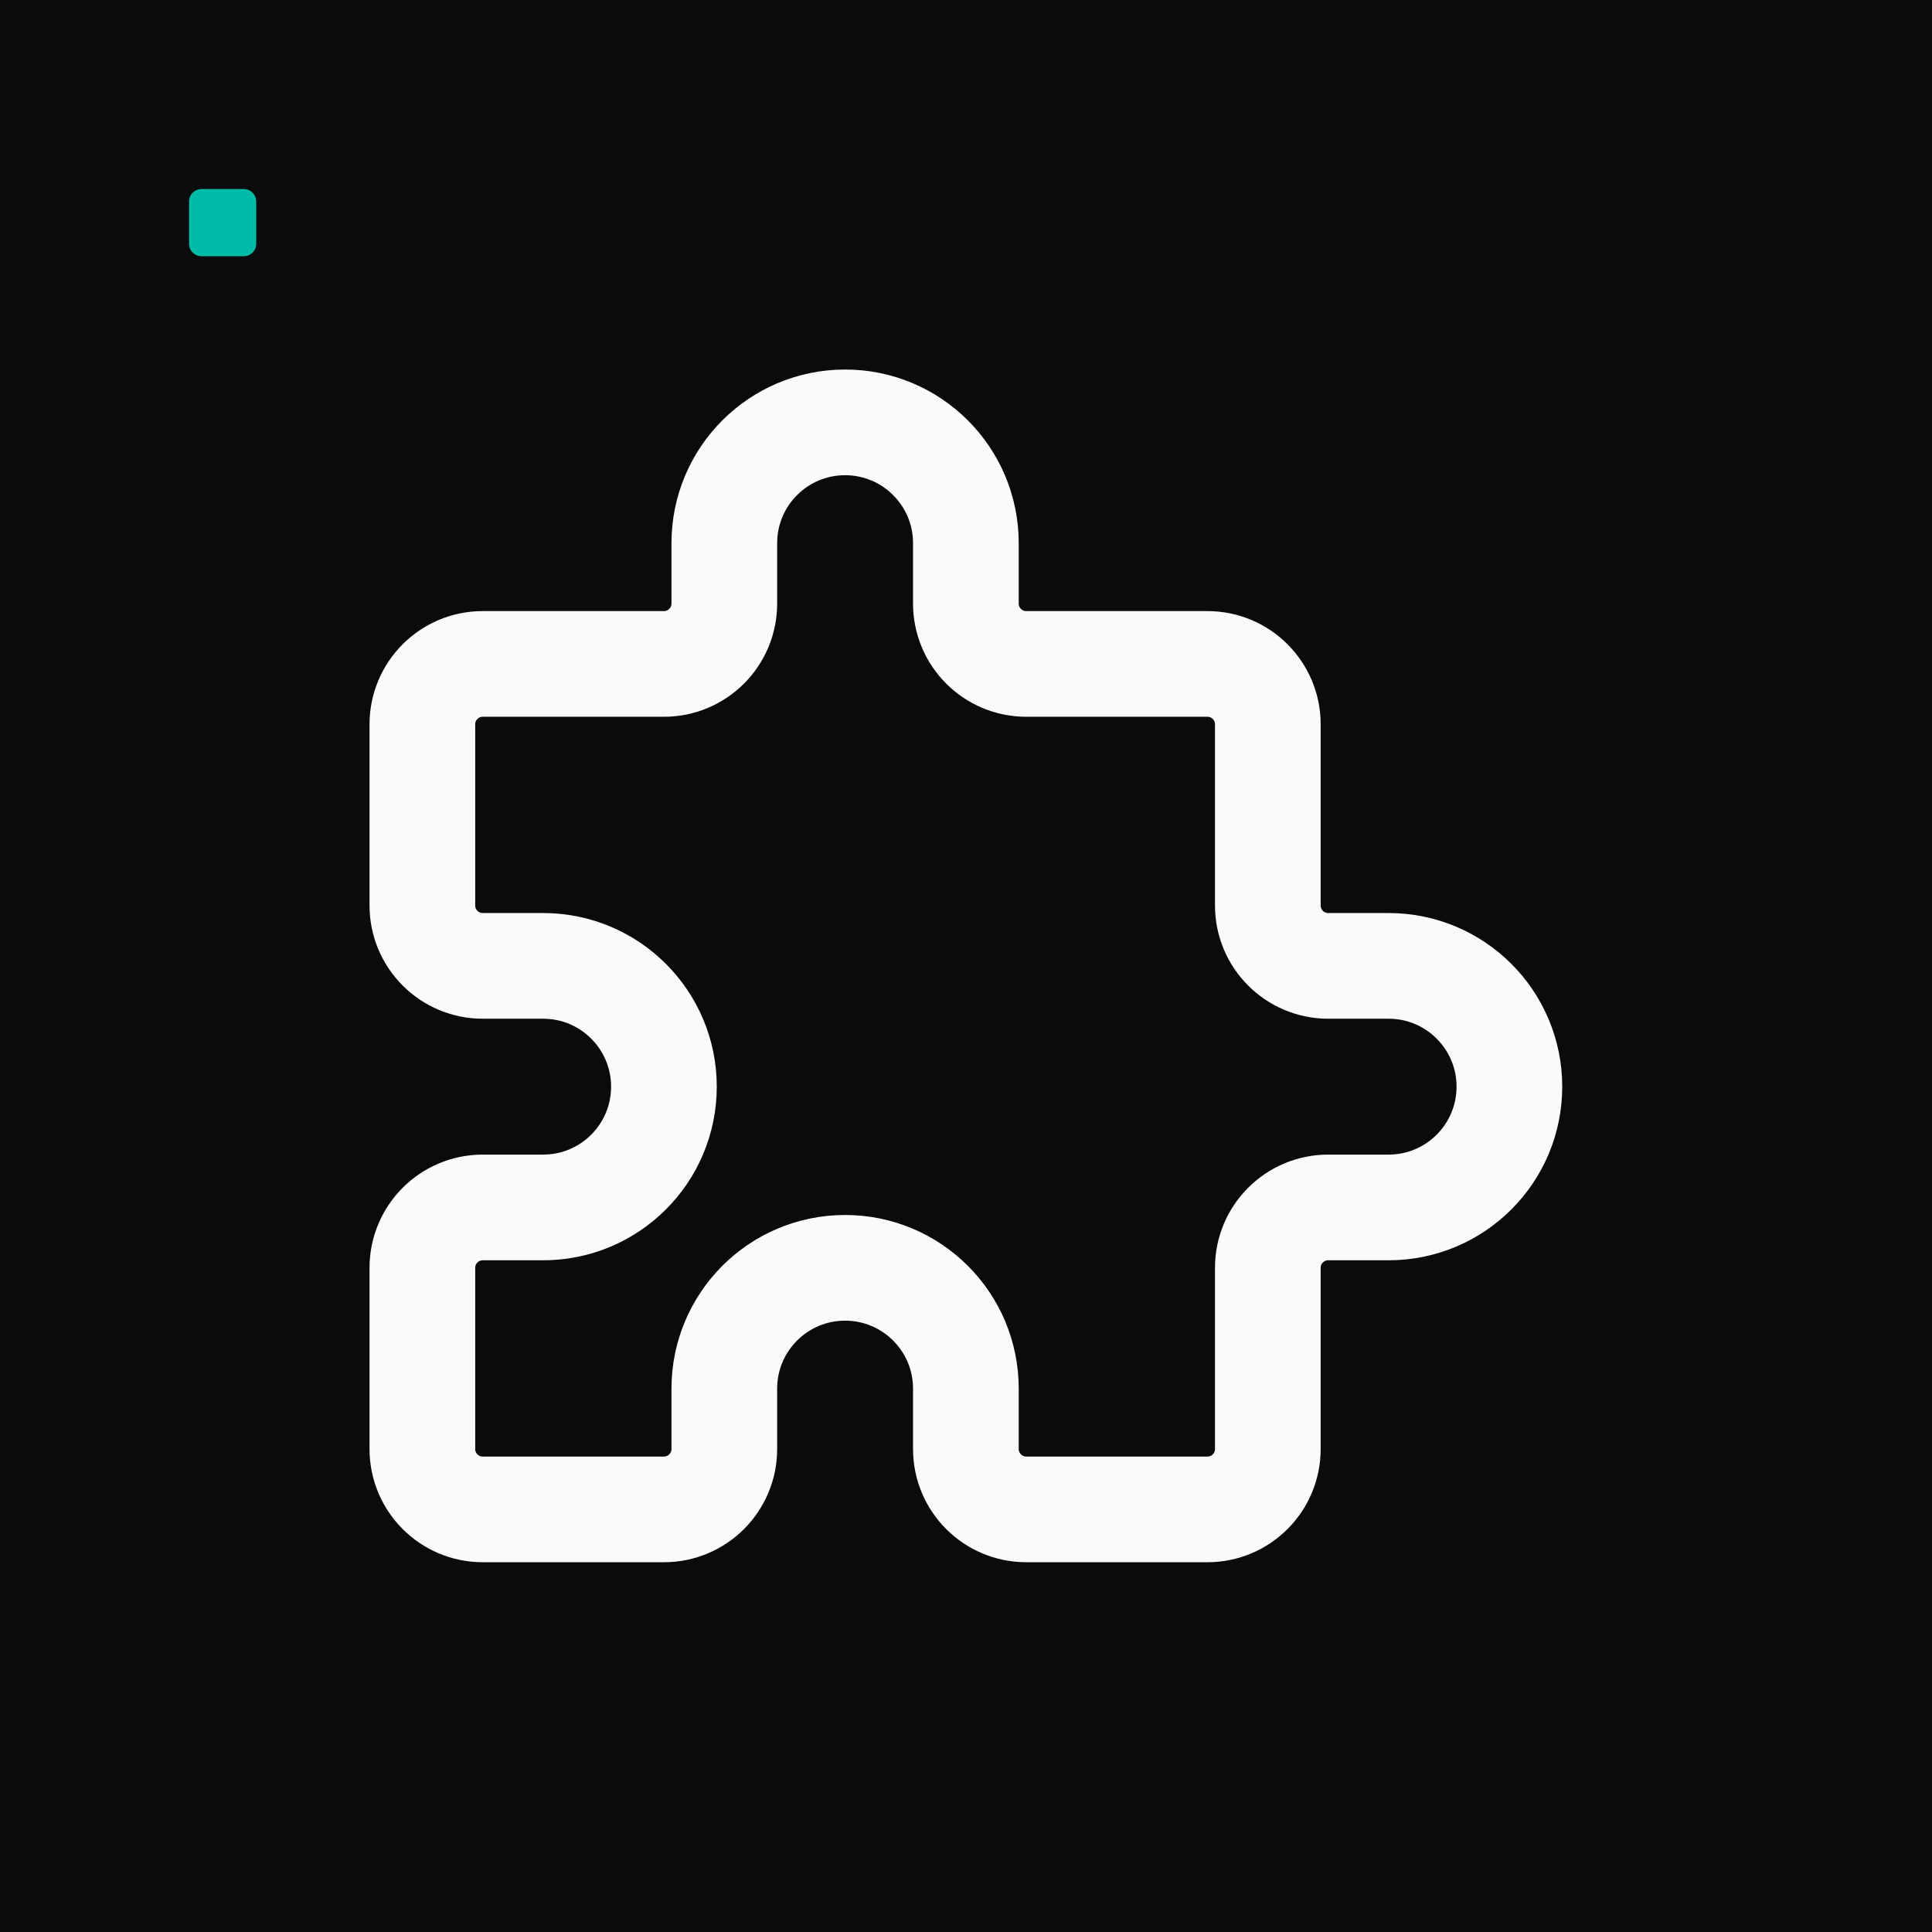
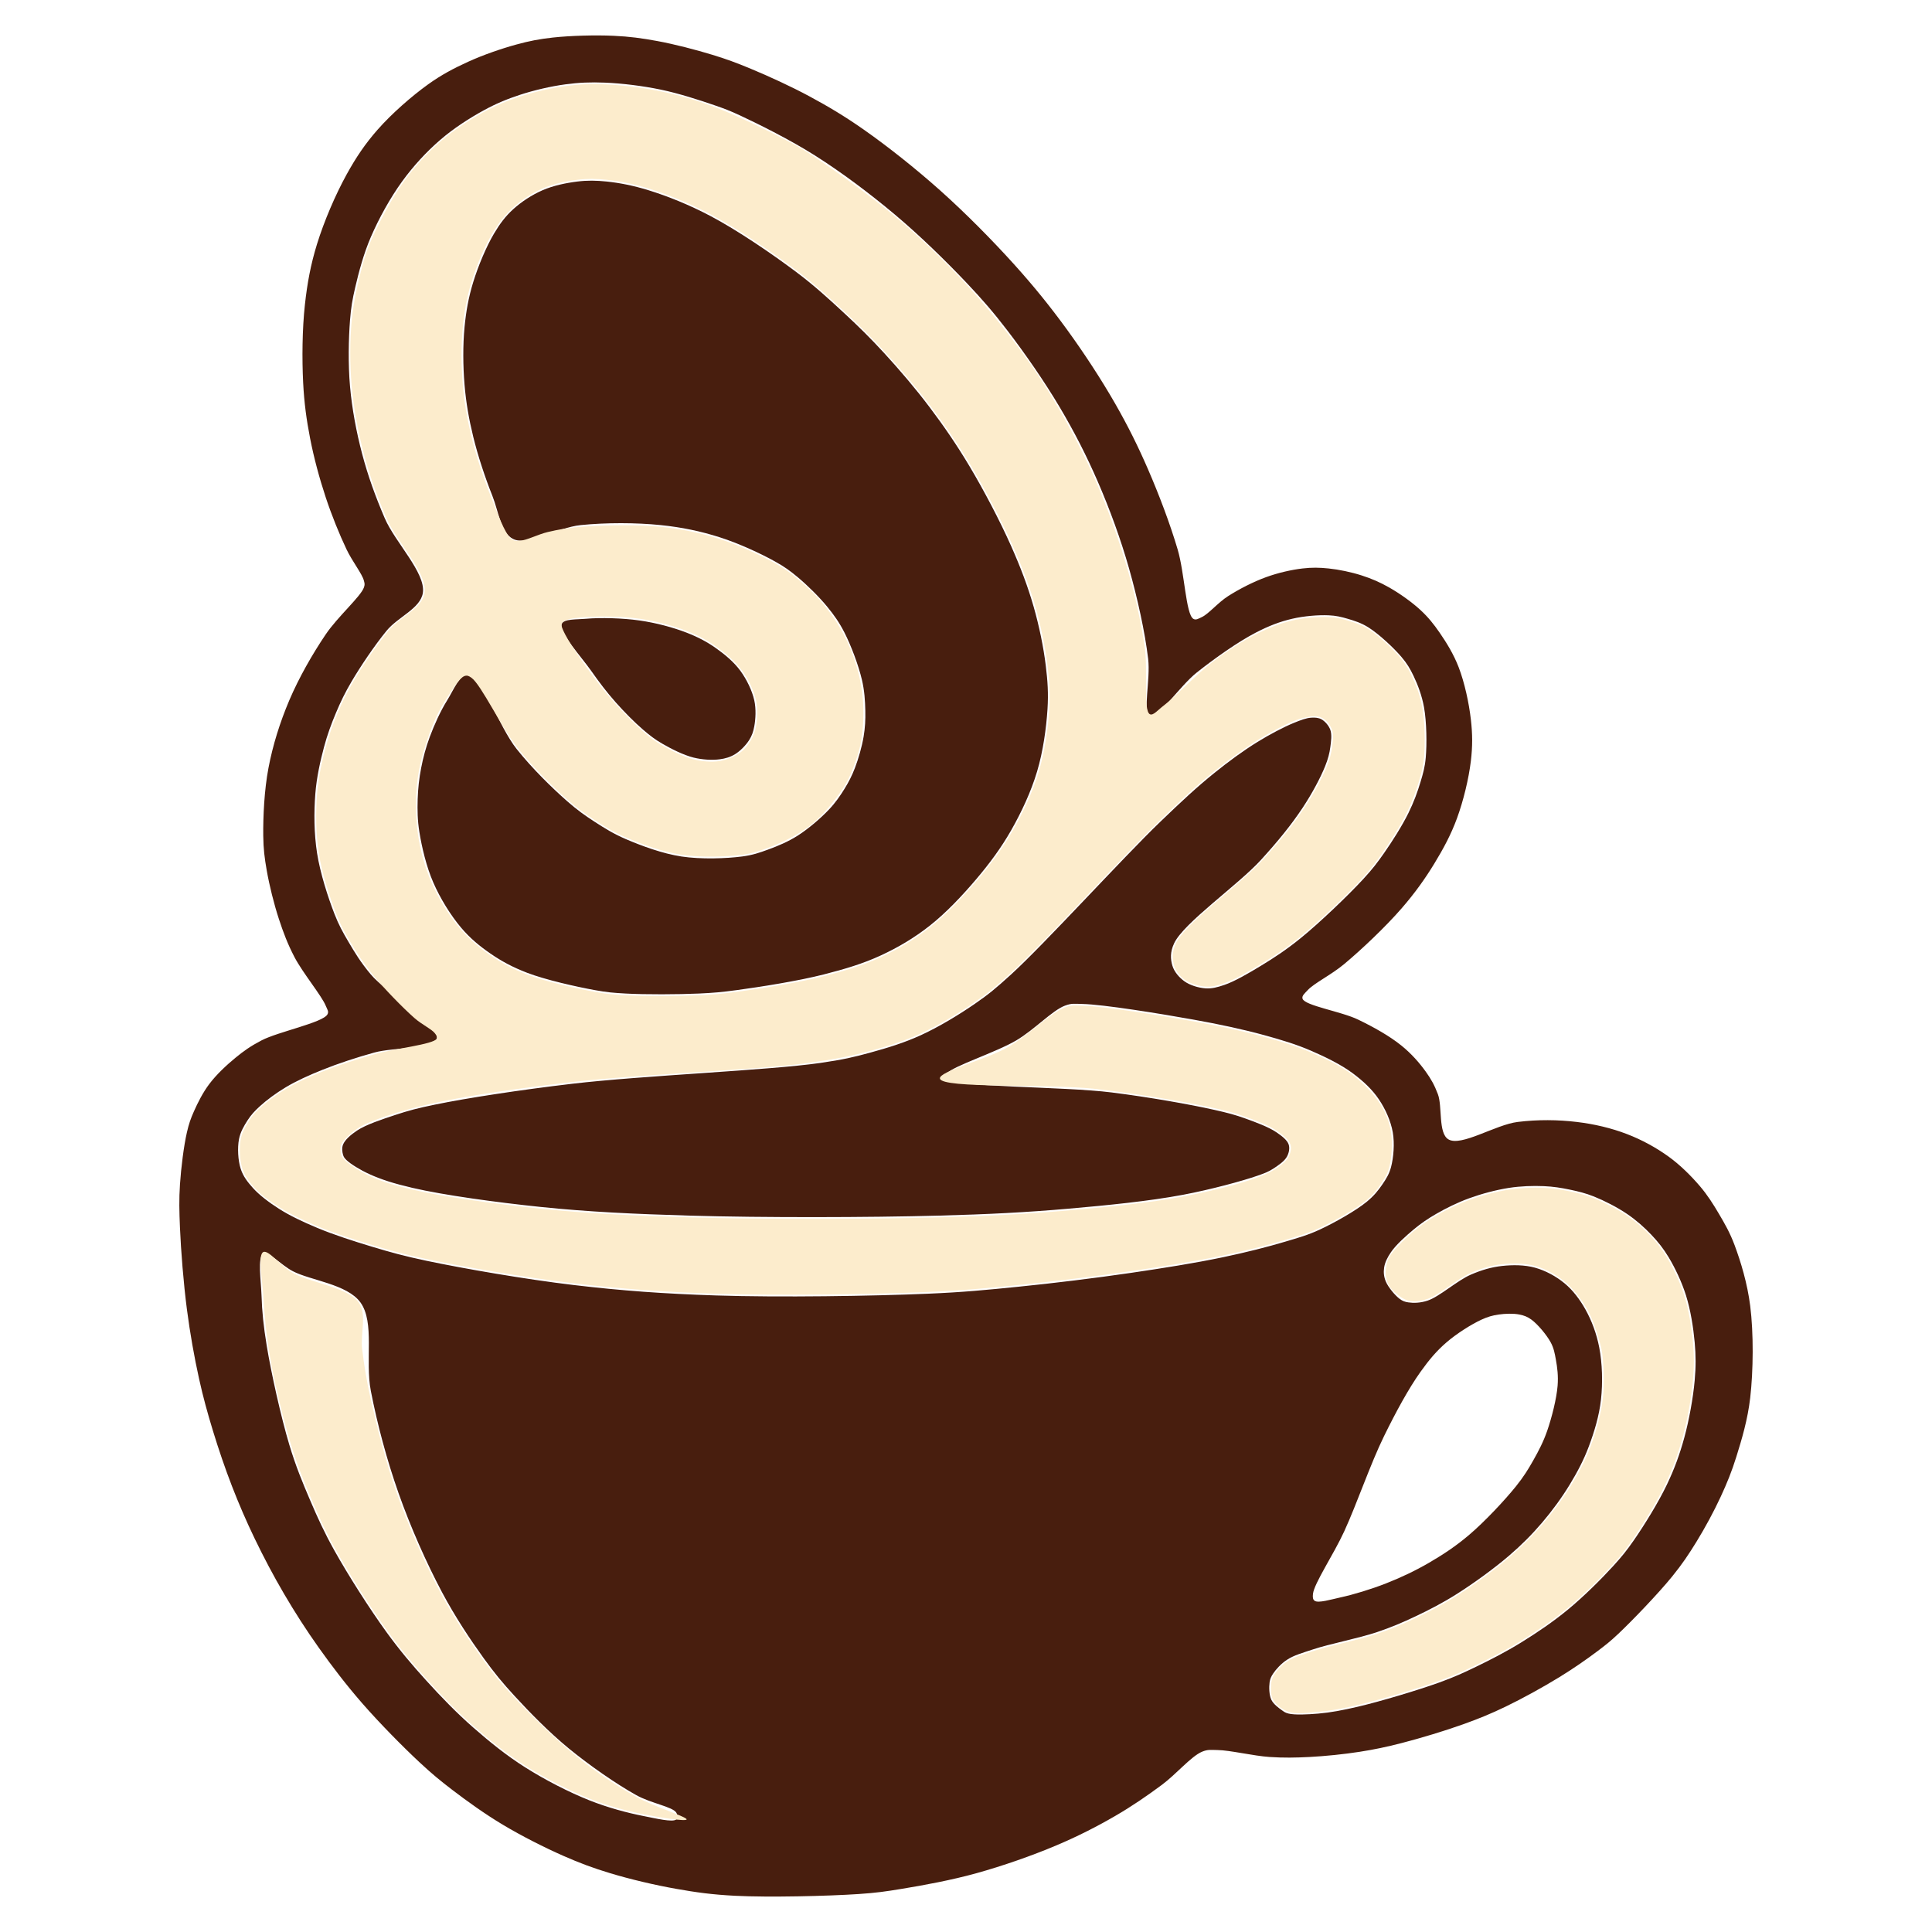
- <svg xmlns="http://www.w3.org/2000/svg" width="512" height="512" viewBox="0 0 512 512" role="img" aria-label="paseo.cafe">
-   <rect width="512" height="512" fill="#090b0c" />
-   <rect x="50.1" y="50.1" width="17.8" height="17.8" rx="3.3" fill="#00bba7" />
-   <g transform="translate(63.92 63.92) scale(16.004)" fill="none" stroke="#f9fbfb" stroke-width="1.75" stroke-linecap="round" stroke-linejoin="round">
-     <path d="M4 7h3a1 1 0 0 0 1 -1v-1a2 2 0 0 1 4 0v1a1 1 0 0 0 1 1h3a1 1 0 0 1 1 1v3a1 1 0 0 0 1 1h1a2 2 0 0 1 0 4h-1a1 1 0 0 0 -1 1v3a1 1 0 0 1 -1 1h-3a1 1 0 0 1 -1 -1v-1a2 2 0 0 0 -4 0v1a1 1 0 0 1 -1 1h-3a1 1 0 0 1 -1 -1v-3a1 1 0 0 1 1 -1h1a2 2 0 0 0 0 -4h-1a1 1 0 0 1 -1 -1v-3a1 1 0 0 1 1 -1" />
+ <svg xmlns="http://www.w3.org/2000/svg" width="100%" height="100%" viewBox="0 0 1254 1254" version="1.1" xml:space="preserve" style="fill-rule:evenodd;clip-rule:evenodd;stroke-linejoin:round;stroke-miterlimit:2;">
+   <g transform="matrix(1.126175,0,0,1.126175,-155.7209,-65.73308)">
+     <path d="M462,418C460.1,422.5 473.41,437.03 479,445C483.72,451.74 487.99,457.32 493,463C497.99,468.65 504.01,474.73 509,479C512.87,482.31 515.73,484.54 520,487C525.13,489.96 532.15,493.55 538,495C543.11,496.26 548.68,496.55 553,496C556.43,495.56 559.27,494.69 562,493C564.98,491.16 568.14,487.88 570,485C571.61,482.5 572.43,480.14 573,477C573.76,472.84 574.12,467.03 573,462C571.74,456.37 568.64,449.98 565,445C561.33,439.97 556.16,435.66 551,432C545.83,428.32 540.49,425.52 534,423C526.19,419.97 516.39,417.35 507,416C497.1,414.57 484.27,414.26 476,415C470.38,415.5 463.27,414.98 462,418ZM451,168C444.87,170.66 438.76,174.66 434,179C429.54,183.07 426.4,187.26 423,193C418.55,200.5 413.86,211.69 411,221C408.34,229.68 406.88,237.77 406,247C405.02,257.3 405.11,269.3 406,280C406.85,290.27 408.51,299.78 411,310C413.7,321.08 417.87,333.66 422,344C425.64,353.11 426.88,365.47 434,369C442.53,373.23 459.39,362.38 473,361C487.63,359.52 504.89,359.56 519,361C531.26,362.25 542.02,364.51 553,368C564.02,371.5 576.86,377.46 585,382C590.48,385.06 593.55,387.29 598,391C603.49,395.58 610.31,402.28 615,408C619.06,412.96 621.97,417.06 625,423C628.82,430.5 633.06,441.8 635,450C636.54,456.5 636.87,462.27 637,468C637.12,473.22 636.88,477.82 636,483C635.02,488.78 633.04,495.69 631,501C629.27,505.5 627.41,509.11 625,513C622.45,517.12 619.8,521 616,525C611.25,530 604.17,536.07 598,540C592.47,543.52 586.58,545.96 581,548C575.93,549.85 572.11,551.2 566,552C556.83,553.2 542.28,553.72 531,552C519.96,550.32 507.98,545.85 499,542C491.96,538.98 486.7,535.7 481,532C475.38,528.35 470.89,525.2 465,520C456.49,512.5 445.07,501.39 436,490C425.94,477.37 415.6,447.37 408,447C403.35,446.77 399.54,456.35 396,462C392.11,468.22 388.56,476.16 386,483C383.71,489.13 382.17,494.95 381,501C379.85,506.95 379.18,512.91 379,519C378.82,525.24 378.87,531.07 380,538C381.41,546.72 384.02,557.86 388,567C392,576.2 398,585.87 404,593C409.17,599.14 414.75,603.7 421,608C427.39,612.4 433.71,615.81 442,619C452.81,623.15 470.43,627.07 481,629C488.09,630.3 491.73,630.6 499,631C510.06,631.61 529.25,631.53 541,631C549.52,630.61 554.21,630.19 563,629C576.32,627.2 598.18,623.78 613,620C625.26,616.87 635.7,613.77 646,609C655.99,604.37 665.15,598.95 674,592C683.56,584.5 693.01,574.43 701,565C708.58,556.05 715.24,547.1 721,537C726.98,526.5 732.5,514.72 736,503C739.47,491.38 741.31,477.94 742,467C742.57,457.94 742.09,450.92 741,442C739.72,431.49 737.24,419.29 734,408C730.64,396.29 726.46,385.28 721,373C714.56,358.52 705.33,340.96 697,327C689.59,314.58 682.2,303.87 674,293C665.86,282.21 656.61,271.39 648,262C640.28,253.58 633.2,246.59 625,239C616.27,230.92 607.94,223.21 597,215C583.22,204.66 563.43,191.17 548,183C535.4,176.33 522.93,171.38 512,168C503.33,165.32 495.35,163.76 488,163C481.88,162.37 476.85,162.28 471,163C464.56,163.79 457.19,165.31 451,168ZM385,107C375.53,113.8 364.08,123.83 356,133C348.72,141.26 343.46,149.09 338,159C331.6,170.62 325.04,185.91 321,199C317.33,210.86 315.37,221.54 314,234C312.46,248 312.3,265.3 313,279C313.59,290.6 314.91,300.24 317,311C319.18,322.23 322.4,334.13 326,345C329.45,355.42 333.9,366.38 338,375C341.27,381.88 346.98,389.06 348,393C348.45,394.73 348.63,395.23 348,397C346.14,402.22 332.83,413.89 326,424C318.37,435.29 310.54,448.96 305,462C299.63,474.65 295.49,487.86 293,501C290.56,513.87 289.88,529.16 290,540C290.09,547.77 290.75,552.82 292,560C293.5,568.6 296.16,579.32 299,588C301.58,595.87 304.05,602.41 308,610C312.67,618.98 323.7,632.31 326,638C326.9,640.23 327.92,641.31 327,643C324.39,647.79 298.58,652.99 289,658C282.64,661.33 278.81,664.05 274,668C268.78,672.28 263.08,677.62 259,683C255.2,688 252.24,693.95 250,699C248.14,703.19 247.15,706.03 246,711C244.22,718.68 242.63,731.44 242,741C241.42,749.69 241.59,756.37 242,766C242.56,779.22 244.05,798.01 246,813C247.81,826.91 250.28,840.68 253,853C255.37,863.77 257.92,872.89 261,883C264.22,893.55 267.96,904.58 272,915C275.97,925.24 280.16,934.94 285,945C290.1,955.6 295.87,966.55 302,977C308.19,987.55 314.71,997.75 322,1008C329.65,1018.76 337.78,1029.42 347,1040C356.96,1051.43 370.31,1064.97 380,1074C387.02,1080.54 391.85,1084.55 399,1090C407.51,1096.5 417.67,1103.81 428,1110C438.92,1116.54 451.95,1123.13 463,1128C472.45,1132.16 480.13,1135.02 490,1138C501.49,1141.47 515.62,1144.81 528,1147C539.59,1149.05 548.58,1150.31 562,1151C581.33,1152 615.4,1151.18 633,1150C643.48,1149.3 648.58,1148.55 658,1147C670.44,1144.96 686.55,1142.01 701,1138C716.21,1133.78 733,1127.91 747,1122C759.37,1116.78 770.49,1111.1 781,1105C790.71,1099.37 799.51,1093.31 808,1087C816.14,1080.95 824.77,1070.64 831,1068C834.43,1066.55 836.13,1066.96 840,1067C847.08,1067.08 860.64,1070.38 870,1071C878.16,1071.54 884.9,1071.42 893,1071C902.12,1070.53 912.82,1069.43 922,1068C930.41,1066.69 937.25,1065.24 946,1063C956.85,1060.22 971.3,1055.85 982,1052C990.9,1048.8 997.6,1046.04 1006,1042C1015.79,1037.29 1027.67,1030.72 1037,1025C1045.09,1020.04 1052.86,1014.63 1059,1010C1063.7,1006.45 1066.23,1004.49 1071,1000C1079.11,992.35 1093.96,976.89 1102,967C1107.9,959.74 1111.54,954.24 1116,947C1120.91,939.03 1126.06,929.52 1130,921C1133.61,913.21 1136.35,906.52 1139,898C1142.16,887.87 1145.53,876.68 1147,864C1148.81,848.38 1148.99,826.73 1147,811C1145.36,798.01 1141.58,785.59 1138,776C1135.33,768.84 1132.37,763.71 1129,758C1125.69,752.39 1122.44,747.19 1118,742C1112.99,736.14 1106.79,729.92 1100,725C1092.87,719.84 1084.61,715.31 1076,712C1067,708.54 1057.13,706.2 1047,705C1036.19,703.71 1024.7,703.56 1013,705C1000.11,706.59 980.32,719.48 973,715C967.11,711.39 969.65,696.04 967,689C965.03,683.77 963.08,680.29 960,676C956.37,670.94 951.73,665.63 946,661C939.17,655.48 930.06,650.37 921,646C911.19,641.27 890.4,638.02 889,634C888.42,632.34 890.25,630.9 892,629C895.68,625.01 905.47,620.28 913,614C923.05,605.62 936.87,592.5 946,582C953.64,573.21 959.58,564.9 965,556C970.15,547.54 974.56,539.39 978,530C981.71,519.85 984.78,507.19 986,497C987.02,488.43 986.97,481.39 986,473C984.91,463.5 982.37,451.79 979,443C976.1,435.44 971.98,428.78 968,423C964.56,418.01 961.41,414.08 957,410C951.97,405.34 945.01,400.43 939,397C933.67,393.96 928.66,391.81 923,390C917.03,388.09 909.99,386.62 904,386C898.73,385.45 894.38,385.37 889,386C882.55,386.76 874.94,388.48 868,391C860.6,393.69 852.44,397.88 846,402C840.31,405.64 834.84,412.21 831,414C829.02,414.92 827.51,415.98 826,415C821.72,412.22 821.04,388.66 817,375C812.58,360.06 806.26,343.44 800,329C794.18,315.56 788.36,303.85 781,291C772.91,276.88 762.87,261.55 753,248C743.49,234.94 734.26,223.5 723,211C710.28,196.88 694.8,181.21 680,168C665.77,155.3 649.66,142.57 636,133C625.02,125.31 615.74,119.79 605,114C594.08,108.11 581.19,102.24 571,98C562.96,94.65 557.09,92.47 549,90C539.4,87.06 527.06,83.85 517,82C508.21,80.38 501.05,79.41 492,79C481.33,78.51 467.15,78.9 457,80C449.07,80.86 443.42,81.98 436,84C427.25,86.38 416.72,90.02 408,94C399.78,97.76 392.8,101.4 385,107ZM1021,819C1024.56,821.63 1029.67,827.71 1032,832C1033.82,835.36 1034.33,838.29 1035,842C1035.81,846.45 1036.45,851.35 1036,857C1035.4,864.52 1032.64,875.37 1030,883C1027.78,889.4 1025.04,894.62 1022,900C1019.02,905.27 1016.46,909.45 1012,915C1005.44,923.15 994.02,935.32 985,943C977.35,949.52 970.02,954.32 962,959C954.02,963.65 945.54,967.66 937,971C928.54,974.31 918.54,977.35 911,979C905.37,980.23 898.13,982.45 896,981C894.89,980.24 894.79,978.94 895,977C895.67,970.93 906.86,954.38 913,941C920.47,924.71 928,902.31 936,886C942.76,872.22 950.09,858.69 957,849C962.05,841.93 966.26,836.95 972,832C977.89,826.92 986.31,821.64 992,819C995.76,817.26 998.47,816.52 1002,816C1005.78,815.45 1010.6,815.3 1014,816C1016.71,816.56 1018.62,817.24 1021,819ZM290,781C293.12,779.3 300.06,787.37 307,791C317.24,796.36 338.34,798.44 346,809C354.38,820.55 348.62,842.51 352,860C355.69,879.08 361.21,899.75 368,919C374.85,938.42 384.08,959.21 393,976C400.58,990.26 409.25,1003.25 417,1014C423.16,1022.55 427.93,1028.32 435,1036C443.71,1045.47 454.66,1056.69 466,1066C477.89,1075.76 493.42,1086.56 505,1093C513.42,1097.69 525.81,1099.66 528,1103C528.87,1104.33 528.91,1106.18 528,1107C526.01,1108.79 516.04,1106.38 509,1105C499.85,1103.21 488.58,1100.21 478,1096C465.99,1091.22 452.39,1084.21 441,1077C430.14,1070.13 420.48,1062.31 411,1054C401.47,1045.65 392.43,1036.29 384,1027C375.79,1017.95 368.84,1009.8 361,999C351.27,985.6 338.81,965.99 331,952C325.07,941.37 321.28,933.01 317,923C312.59,912.69 308.7,903.34 305,891C300.16,874.86 294.62,849.89 292,834C290.15,822.78 289.28,814.22 289,805C288.74,796.63 286.56,782.87 290,781ZM1076,758C1081.25,761.56 1085.92,765.69 1090,770C1093.85,774.06 1096.93,777.9 1100,783C1103.72,789.2 1107.52,797.13 1110,805C1112.64,813.39 1114.21,823.43 1115,832C1115.7,839.67 1115.72,845.96 1115,854C1114.11,863.93 1111.83,876.67 1109,887C1106.38,896.57 1103.38,904.82 1099,914C1094.02,924.44 1085.89,937.49 1080,946C1075.77,952.11 1072.98,955.54 1068,961C1061.17,968.48 1051.05,978.54 1042,986C1033.35,993.13 1024.08,999.39 1015,1005C1006.41,1010.31 997.29,1015 989,1019C981.71,1022.52 976.5,1024.92 968,1028C955.55,1032.51 933.97,1038.95 921,1042C912.05,1044.1 905.11,1045.39 898,1046C891.93,1046.52 884.64,1046.86 881,1046C879.13,1045.56 878.38,1045 877,1044C875.09,1042.63 872.19,1040.51 871,1038C869.71,1035.27 869.62,1030.72 870,1028C870.28,1026.01 870.85,1024.74 872,1023C873.66,1020.48 876.64,1017.21 880,1015C884.01,1012.35 888.82,1011.06 895,1009C904.52,1005.82 921.36,1002.6 932,999C940.38,996.17 946.6,993.5 954,990C961.93,986.25 969.74,982.23 978,977C987.64,970.89 999.38,962.4 1008,955C1015.33,948.71 1021.18,942.81 1027,936C1032.85,929.15 1038.42,921.53 1043,914C1047.35,906.84 1051.05,899.87 1054,892C1057.14,883.61 1059.97,874.31 1061,865C1062.07,855.34 1061.76,844.1 1060,835C1058.45,826.96 1055.58,819.38 1052,813C1048.75,807.22 1044.83,802 1040,798C1035.17,794 1029.02,790.66 1023,789C1017.01,787.35 1010.19,787.32 1004,788C997.86,788.67 992.3,790.29 986,793C978.13,796.38 967.86,805.76 961,808C956.78,809.38 952.91,809.43 950,809C947.97,808.7 946.69,808.25 945,807C942.39,805.07 938.41,800.35 937,797C935.88,794.34 935.6,791.69 936,789C936.44,786.03 937.89,783.07 940,780C942.88,775.8 948.49,770.76 953,767C957.18,763.51 961.13,760.81 966,758C971.62,754.75 978.24,751.46 985,749C992.19,746.39 1000.54,744.15 1008,743C1014.84,741.95 1021.82,741.74 1028,742C1033.37,742.22 1038.12,742.98 1043,744C1047.78,745 1052.09,746.03 1057,748C1062.97,750.39 1070.34,754.16 1076,758ZM392,139C399.71,132.33 408.82,126.48 417,122C424.11,118.1 430.51,115.45 438,113C446.09,110.35 455.55,108.15 464,107C471.85,105.93 478.72,105.66 487,106C496.8,106.4 508.5,107.83 519,110C529.5,112.17 541.58,116.1 550,119C555.96,121.05 558.81,122.12 565,125C575.75,130.01 593.75,138.99 608,148C623.43,157.76 639.47,169.8 654,182C668.46,194.14 683.41,208.8 695,221C704.35,230.85 710.85,238.36 719,249C728.79,261.78 740.18,278.14 749,293C757.4,307.16 764.45,320.91 771,336C777.87,351.83 784.17,369 789,386C793.83,403 798.15,422.55 800,438C801.46,450.17 796.68,469.19 801,471C805.56,472.91 818.16,453.81 828,446C838.39,437.75 851.74,428.33 862,423C869.59,419.06 875.89,416.66 883,415C889.89,413.39 898.14,412.75 904,413C908.27,413.18 911.31,413.91 915,415C918.98,416.17 922.78,417.34 927,420C932.91,423.72 941.46,431.65 946,437C949.25,440.83 950.97,443.74 953,448C955.45,453.14 957.77,459.19 959,466C960.52,474.42 960.7,487.11 960,495C959.51,500.54 958.47,504.1 957,509C955.3,514.69 953.08,520.77 950,527C946.37,534.35 940.7,543.28 936,550C932.03,555.68 929.33,559.21 924,565C915.44,574.3 898.97,590.09 888,599C879.75,605.7 872.64,610.37 865,615C857.98,619.26 850.02,623.93 844,626C839.87,627.42 836.71,628.26 833,628C829.05,627.72 824.21,626.27 821,624C817.95,621.84 815.06,618.51 814,615C812.87,611.25 812.58,607.12 815,602C820.58,590.19 851.73,568.53 865,554C874.88,543.18 882.55,533.72 889,524C894.44,515.8 899.36,506.59 902,500C903.71,495.74 904.52,492.61 905,489C905.45,485.62 906,481.77 905,479C904.12,476.56 901.99,474.14 900,473C898.25,472 896.24,471.86 894,472C891.07,472.19 887.86,473.43 884,475C878.19,477.37 870.15,481.59 863,486C854.86,491.03 846.58,497.07 838,504C828.01,512.07 819.68,519.81 807,532C785.24,552.92 740.32,602.41 721,620C711.95,628.24 707.92,631.55 700,637C690.88,643.28 679.39,650.24 669,655C659.39,659.4 649.75,662.32 640,665C630.42,667.63 624.41,669.06 611,671C581.48,675.28 508.58,678.22 468,683C437.72,686.57 407.39,691.22 389,695C378.97,697.06 373.5,698.5 366,701C358.5,703.5 349.28,706.49 344,710C340.36,712.42 337.12,715.29 336,718C335.18,719.98 335.52,722.4 336,724C336.38,725.24 336.86,725.9 338,727C340.34,729.26 345.79,732.61 351,735C357.83,738.14 365.33,740.52 376,743C394.01,747.19 424.35,751.35 450,754C477.53,756.84 503.69,758.06 536,759C577.62,760.21 638.97,760.07 679,759C708.01,758.23 729.83,757.11 754,755C776.74,753.02 800.45,750.67 820,747C835.97,744 854.08,739.1 863,736C867.2,734.54 869.21,733.78 872,732C874.9,730.15 878.58,727.62 880,725C881.16,722.86 881.72,720.17 881,718C880.14,715.43 877.13,713.15 874,711C869.58,707.97 862.08,705.18 856,703C850.08,700.87 845.79,699.74 838,698C824.06,694.89 801.11,690.79 779,688C750.94,684.46 686.35,685.08 683,680C682.39,679.08 682.99,678.15 684,677C687.8,672.71 712.13,664.99 724,658C734.47,651.84 744.72,640.74 752,638C755.93,636.52 757.23,636.9 762,637C774.1,637.24 807.09,642.6 826,646C841.24,648.74 854.83,651.65 867,655C877.02,657.76 885.42,660.28 894,664C902.4,667.64 911.24,671.96 918,677C923.96,681.45 929.16,686.28 933,692C936.79,697.64 939.85,704.45 941,711C942.14,717.46 941.42,725.6 940,731C938.94,735.04 937.18,737.81 935,741C932.61,744.5 930.14,747.6 926,751C919.67,756.19 907.51,763.04 899,767C892,770.26 886.7,771.7 879,774C868.81,777.05 856.22,780.23 843,783C827.09,786.33 808.6,789.28 790,792C769.47,795 745.48,797.95 725,800C706.72,801.83 693.99,803.11 673,804C640.89,805.36 587.62,806.19 551,805C520.94,804.03 496.5,802.26 469,799C440.85,795.66 405.26,789.48 384,785C371.04,782.27 363.35,780.11 353,777C342.36,773.8 330.55,770.01 321,766C312.86,762.58 305.44,759.12 299,755C293.31,751.36 287.81,747.25 284,743C280.86,739.5 278.38,736.27 277,732C275.42,727.12 275.08,719.95 276,715C276.78,710.83 278.91,707.24 281,704C282.96,700.96 285.04,698.71 288,696C291.91,692.41 297.41,688.34 303,685C309.26,681.26 316.27,678.11 324,675C333.01,671.37 343.47,667.92 354,665C365.38,661.85 388.26,663.13 390,657C392.09,649.65 361,630.69 352,620C346.07,612.95 342.64,607.18 339,601C335.79,595.55 333.53,591.51 331,585C327.39,575.72 322.81,561.7 321,550C319.25,538.69 319.18,526.64 320,516C320.74,506.44 322.81,497.25 325,489C326.93,481.75 329.29,475.41 332,469C334.64,462.75 337.12,457.56 341,451C346.13,442.32 353.88,430.75 361,422C367.61,413.87 380.67,409.12 382,400C383.67,388.51 366.01,370.99 360,357C354.59,344.39 350.33,332.63 347,320C343.65,307.3 341.15,293.97 340,281C338.87,268.3 339.18,253.47 340,243C340.58,235.55 341.38,230.94 343,224C345.03,215.29 347.83,204.68 352,195C356.59,184.35 363.08,172.55 370,163C376.52,154.01 384,145.92 392,139Z" style="fill:rgb(72,30,14);" />
+     <path d="M290,780C286.75,781.68 289.5,795.92 290,805C290.61,815.92 291.74,828.09 294,841C296.69,856.38 301.5,876.31 306,891C309.67,902.98 313.59,912.69 318,923C322.28,933.01 326.07,941.37 332,952C339.81,965.99 352.27,985.6 362,999C369.84,1009.8 376.87,1018.03 385,1027C393.19,1036.04 401.74,1044.88 411,1053C420.39,1061.23 430.14,1069.13 441,1076C452.39,1083.21 465.99,1090.22 478,1095C488.58,1099.21 499.14,1101.99 509,1104C517.71,1105.77 533.64,1108.29 534,1107C534.4,1105.55 514.81,1099.46 505,1094C493.85,1087.79 482.21,1079.99 471,1071C458.51,1060.98 443.87,1046.61 434,1036C426.63,1028.08 422.16,1022.55 416,1014C408.25,1003.25 399.58,990.26 392,976C383.08,959.21 373.76,937.98 367,919C360.58,900.99 355.43,880.3 352,865C349.51,853.91 348.17,845.52 347,836C345.88,826.87 349.93,816.02 345,809C338.89,800.29 316.94,797.66 307,792C299.97,788 292.96,778.46 290,780ZM1076,759C1070.44,755.25 1062.97,751.39 1057,749C1052.09,747.03 1047.78,746 1043,745C1038.12,743.98 1033.37,743.22 1028,743C1021.82,742.74 1014.84,742.95 1008,744C1000.54,745.15 992.19,747.39 985,750C978.24,752.46 971.62,755.75 966,759C961.13,761.81 957.1,764.58 953,768C948.75,771.55 943.55,776.73 941,780C939.5,781.92 938.67,783 938,785C937.16,787.49 936.59,791.24 937,794C937.38,796.53 938.28,798.88 940,801C942.18,803.68 946.4,807.04 950,808C953.42,808.91 956.78,808.38 961,807C967.86,804.76 978.13,795.38 986,792C992.3,789.29 997.86,787.67 1004,787C1010.19,786.32 1017.01,786.35 1023,788C1029.02,789.66 1035.06,792.94 1040,797C1045.11,801.2 1049.64,807.23 1053,813C1056.25,818.59 1058.49,825.82 1060,831C1061.1,834.77 1061.6,836.92 1062,841C1062.62,847.25 1063.04,856.83 1062,865C1060.88,873.81 1058.14,883.61 1055,892C1052.05,899.87 1048.35,906.84 1044,914C1039.42,921.53 1033.93,929.06 1028,936C1021.95,943.08 1015.62,949.46 1008,956C999.26,963.5 987.64,971.89 978,978C969.74,983.23 961.93,987.25 954,991C946.6,994.5 940.38,997.17 932,1000C921.36,1003.6 904.52,1006.82 895,1010C888.82,1012.06 883.87,1013.45 880,1016C876.97,1018 874.51,1020.71 873,1023C871.89,1024.69 871.28,1026.01 871,1028C870.62,1030.72 870.46,1035.22 872,1038C873.64,1040.96 877.26,1043.72 881,1045C885.57,1046.57 891.93,1045.52 898,1045C905.11,1044.39 912.05,1043.1 921,1041C933.97,1037.95 955.55,1031.51 968,1027C976.5,1023.92 981.71,1021.52 989,1018C997.29,1014 1006.41,1009.31 1015,1004C1024.08,998.39 1033.43,992.06 1042,985C1050.78,977.76 1060.36,968.26 1067,961C1071.94,955.59 1074.77,952.11 1079,946C1084.89,937.49 1093.02,924.44 1098,914C1102.38,904.82 1105.38,896.57 1108,887C1110.83,876.67 1113.11,863.93 1114,854C1114.72,845.96 1114.7,839.67 1114,832C1113.21,823.43 1111.64,813.39 1109,805C1106.52,797.13 1102.72,789.2 1099,783C1095.93,777.9 1092.79,773.97 1089,770C1085.14,765.96 1080.95,762.34 1076,759ZM392,140C384.27,146.7 377.29,154.3 371,163C364.17,172.45 357.15,185.85 353,195C350.09,201.41 348.79,205.41 347,212C344.63,220.72 342.05,232.09 341,243C339.85,254.97 339.87,268.3 341,281C342.15,293.97 344.65,307.3 348,320C351.33,332.63 355.59,344.39 361,357C367.01,370.99 384.67,388.51 383,400C381.67,409.12 368.61,413.87 362,422C354.88,430.75 347.13,442.32 342,451C338.12,457.56 335.64,462.75 333,469C330.29,475.41 327.93,481.75 326,489C323.81,497.25 321.74,506.44 321,516C320.18,526.64 320.25,538.69 322,550C323.81,561.7 328.39,575.72 332,585C334.53,591.51 336.79,595.55 340,601C343.64,607.18 347.68,613.46 353,620C359.52,628.02 370.16,638.94 377,645C381.5,648.99 387.24,651.56 389,654C389.81,655.12 390.53,656.03 390,657C388.17,660.33 365.39,662.68 354,666C343.48,669.06 333.01,672.37 324,676C316.27,679.11 309.26,682.26 303,686C297.41,689.34 291.73,693.54 288,697C285.37,699.44 283.75,701.26 282,704C280,707.14 277.78,710.83 277,715C276.08,719.95 276.42,727.12 278,732C279.38,736.27 281.9,739.58 285,743C288.62,747 293.61,750.58 299,754C305.33,758.01 312.86,761.58 321,765C330.55,769.01 342.36,772.8 353,776C363.35,779.11 371.04,781.27 384,784C405.26,788.48 440.85,794.66 469,798C496.5,801.26 520.94,803.03 551,804C587.62,805.19 640.89,804.36 673,803C693.99,802.11 706.72,800.83 725,799C745.48,796.95 769.47,794 790,791C808.6,788.28 827.09,785.33 843,782C856.22,779.23 868.81,776.05 879,773C886.7,770.7 892,769.26 899,766C907.51,762.04 919.9,755.03 926,750C929.78,746.88 931.81,744.23 934,741C936.11,737.88 937.94,735.04 939,731C940.42,725.6 940.97,717.2 940,711C939.11,705.27 937.18,700.11 934,695C930.28,689.03 924.33,682.87 918,678C911.16,672.73 902.4,668.64 894,665C885.42,661.28 877.02,658.76 867,656C854.83,652.65 841.24,649.74 826,647C807.09,643.6 774.1,638.24 762,638C757.23,637.9 756.05,637.5 752,639C743.89,642 730.78,655.25 719,662C706.83,668.98 679.24,675.89 680,680C681.1,685.96 742.17,682.83 770,686C794.32,688.77 822.66,693.64 838,697C845.99,698.75 850.08,699.87 856,702C862.08,704.18 869.41,706.85 874,710C877.48,712.39 881.06,715.17 882,718C882.74,720.23 882.05,722.91 881,725C879.85,727.29 877.52,729.18 875,731C871.83,733.29 868.38,734.99 863,737C853.22,740.65 835.97,745 820,748C800.45,751.67 776.74,754.02 754,756C729.83,758.11 708.01,759.23 679,760C638.97,761.07 577.62,761.21 536,760C503.69,759.06 477.53,757.84 450,755C424.35,752.35 394.01,748.19 376,744C365.33,741.52 357.96,739.28 351,736C345.46,733.39 339.46,729.42 337,727C335.86,725.87 335.38,725.24 335,724C334.52,722.4 334.16,720.02 335,718C336.22,715.05 340.47,711.46 344,709C347.74,706.39 351.61,704.99 357,703C365.21,699.97 375.86,696.84 389,694C409.38,689.6 438.04,685.48 468,682C507.15,677.45 573.28,675.22 604,671C619.93,668.81 628.75,667.02 640,664C650.29,661.24 659.39,658.4 669,654C679.39,649.24 690.88,642.28 700,636C707.92,630.55 711.95,627.24 721,619C740.32,601.41 785.24,551.92 807,531C819.68,518.81 827.49,511.37 838,503C847.84,495.16 858.54,487.4 868,482C875.69,477.61 883.98,473.3 890,472C893.88,471.16 897.3,470.76 900,472C902.59,473.19 904.98,476.24 906,479C907.06,481.87 906.45,485.62 906,489C905.52,492.61 904.71,495.74 903,500C900.36,506.59 895.44,515.8 890,524C883.55,533.72 875.88,543.18 866,554C852.73,568.53 821.58,590.19 816,602C813.58,607.12 813.94,611.35 815,615C815.93,618.19 818.27,621.03 821,623C824.07,625.22 829.05,626.72 833,627C836.71,627.26 839.87,626.42 844,625C850.02,622.93 857.98,618.26 865,614C872.64,609.37 879.8,604.66 888,598C898.75,589.28 914.6,574.11 923,565C928.31,559.24 931.03,555.68 935,550C939.7,543.28 945.37,534.35 949,527C952.08,520.77 954.3,514.69 956,509C957.47,504.1 958.51,500.54 959,495C959.7,487.11 959.52,474.42 958,466C956.77,459.19 954.45,453.14 952,448C949.97,443.74 948.22,440.78 945,437C940.63,431.87 932.68,424.57 927,421C922.83,418.38 918.98,417.17 915,416C911.31,414.91 908.27,414.18 904,414C898.14,413.75 889.89,414.39 883,416C875.89,417.66 869.12,420.41 862,424C853.82,428.12 845.32,433.69 837,440C827.65,447.1 815.66,460 809,465C805.66,467.51 802.95,470.98 801,470C797.03,467.99 799.99,444.39 798,431C795.84,416.46 792.42,401.25 788,386C783.25,369.62 776.87,351.83 770,336C763.45,320.91 755.61,306.09 748,293C741.22,281.35 735.13,272.03 727,261C717.53,248.16 705.95,233.81 694,221C681.68,207.78 668.19,194.91 654,183C639.55,170.88 619.28,156.53 608,149C601.76,144.84 599.4,143.4 593,140C582.46,134.41 563.34,125.01 550,120C538.99,115.87 529.5,113.17 519,111C508.5,108.83 496.8,107.4 487,107C478.72,106.66 471.85,106.93 464,108C455.55,109.15 446.09,111.35 438,114C430.51,116.45 424.11,119.1 417,123C408.82,127.48 399.62,133.4 392,140ZM462,418C462.22,417.06 462.92,416.55 464,416C466.23,414.85 471.05,414.33 476,414C483.91,413.47 497.1,413.57 507,415C516.39,416.35 526.19,418.97 534,422C540.49,424.52 545.74,427.25 551,431C556.43,434.87 562.13,439.69 566,445C569.7,450.08 572.74,456.37 574,462C575.12,467.03 574.76,472.84 574,477C573.43,480.14 572.45,482.54 571,485C569.49,487.56 567.63,490.09 565,492C561.88,494.27 557.31,496.29 553,497C548.36,497.77 543.11,497.26 538,496C532.15,494.55 525.13,490.96 520,488C515.73,485.54 513.11,483.59 509,480C502.71,474.5 494.09,465.66 487,457C479.03,447.26 467.38,430.73 464,424C462.66,421.33 461.67,419.4 462,418ZM451,167C457.19,164.31 464.56,162.79 471,162C476.85,161.28 481.88,161.37 488,162C495.35,162.76 503.33,164.32 512,167C522.93,170.38 535.4,175.33 548,182C563.43,190.17 583.22,203.66 597,214C607.94,222.21 616.17,229.83 625,238C633.47,245.84 641.03,253.3 649,262C657.7,271.5 666.86,282.21 675,293C683.2,303.87 690.59,314.58 698,327C706.33,340.96 715.56,358.52 722,373C727.46,385.28 731.64,396.29 735,408C738.24,419.29 740.72,431.49 742,442C743.09,450.92 743.57,457.94 743,467C742.31,477.94 740.47,491.38 737,503C733.5,514.72 727.98,526.5 722,537C716.24,547.1 709.65,555.97 702,565C693.8,574.68 683.82,585.29 674,593C665.07,600.01 655.99,605.37 646,610C635.7,614.77 625.26,617.87 613,621C598.18,624.78 576.32,628.2 563,630C554.21,631.19 549.52,631.61 541,632C529.25,632.53 510.06,632.61 499,632C491.73,631.6 488.09,631.3 481,630C470.43,628.07 452.81,624.15 442,620C433.71,616.81 427.48,613.48 421,609C414.47,604.49 408.41,599.45 403,593C396.91,585.74 391,576.2 387,567C383.02,557.86 380.34,547.92 379,538C377.64,527.93 377.64,517.07 379,507C380.34,497.08 383.89,486.11 387,478C389.4,471.74 391.83,467.01 395,462C398.16,457.01 402.94,449.05 406,448C407.47,447.5 408.38,447.85 410,449C415.59,452.96 427.32,477.91 437,490C445.77,500.96 456.7,511.67 465,519C470.85,524.16 475.38,527.35 481,531C486.7,534.7 491.96,537.98 499,541C507.98,544.85 519.96,549.32 531,551C542.28,552.72 556.83,552.2 566,551C572.11,550.2 575.93,548.85 581,547C586.58,544.96 592.96,542.03 598,539C602.5,536.29 606.07,533.76 610,530C614.77,525.45 620.52,518.36 624,513C626.72,508.81 628.27,505.5 630,501C632.04,495.69 634.09,489.67 635,483C636.09,474.98 636.29,464.91 635,456C633.68,446.9 630.68,437.21 627,429C623.55,421.31 618.97,414.27 614,408C609.25,402 603.25,396.38 598,392C593.61,388.34 590.48,386.06 585,383C576.86,378.46 564.02,372.5 553,369C542.02,365.51 531.26,363.25 519,362C504.89,360.56 484.97,361.06 473,362C465.26,362.61 460.01,363.59 454,365C448.39,366.31 441.84,369.8 438,370C435.88,370.11 434.68,370.31 433,369C429.08,365.95 424.64,353.11 421,344C416.87,333.66 412.7,321.08 410,310C407.51,299.78 405.85,290.27 405,280C404.11,269.3 404.02,257.3 405,247C405.88,237.77 407.34,229.68 410,221C412.86,211.69 417.42,200.64 422,193C425.64,186.93 429.25,182.3 434,178C438.88,173.59 444.87,169.66 451,167Z" style="fill:rgb(252,236,204);" />
  </g>
</svg>
